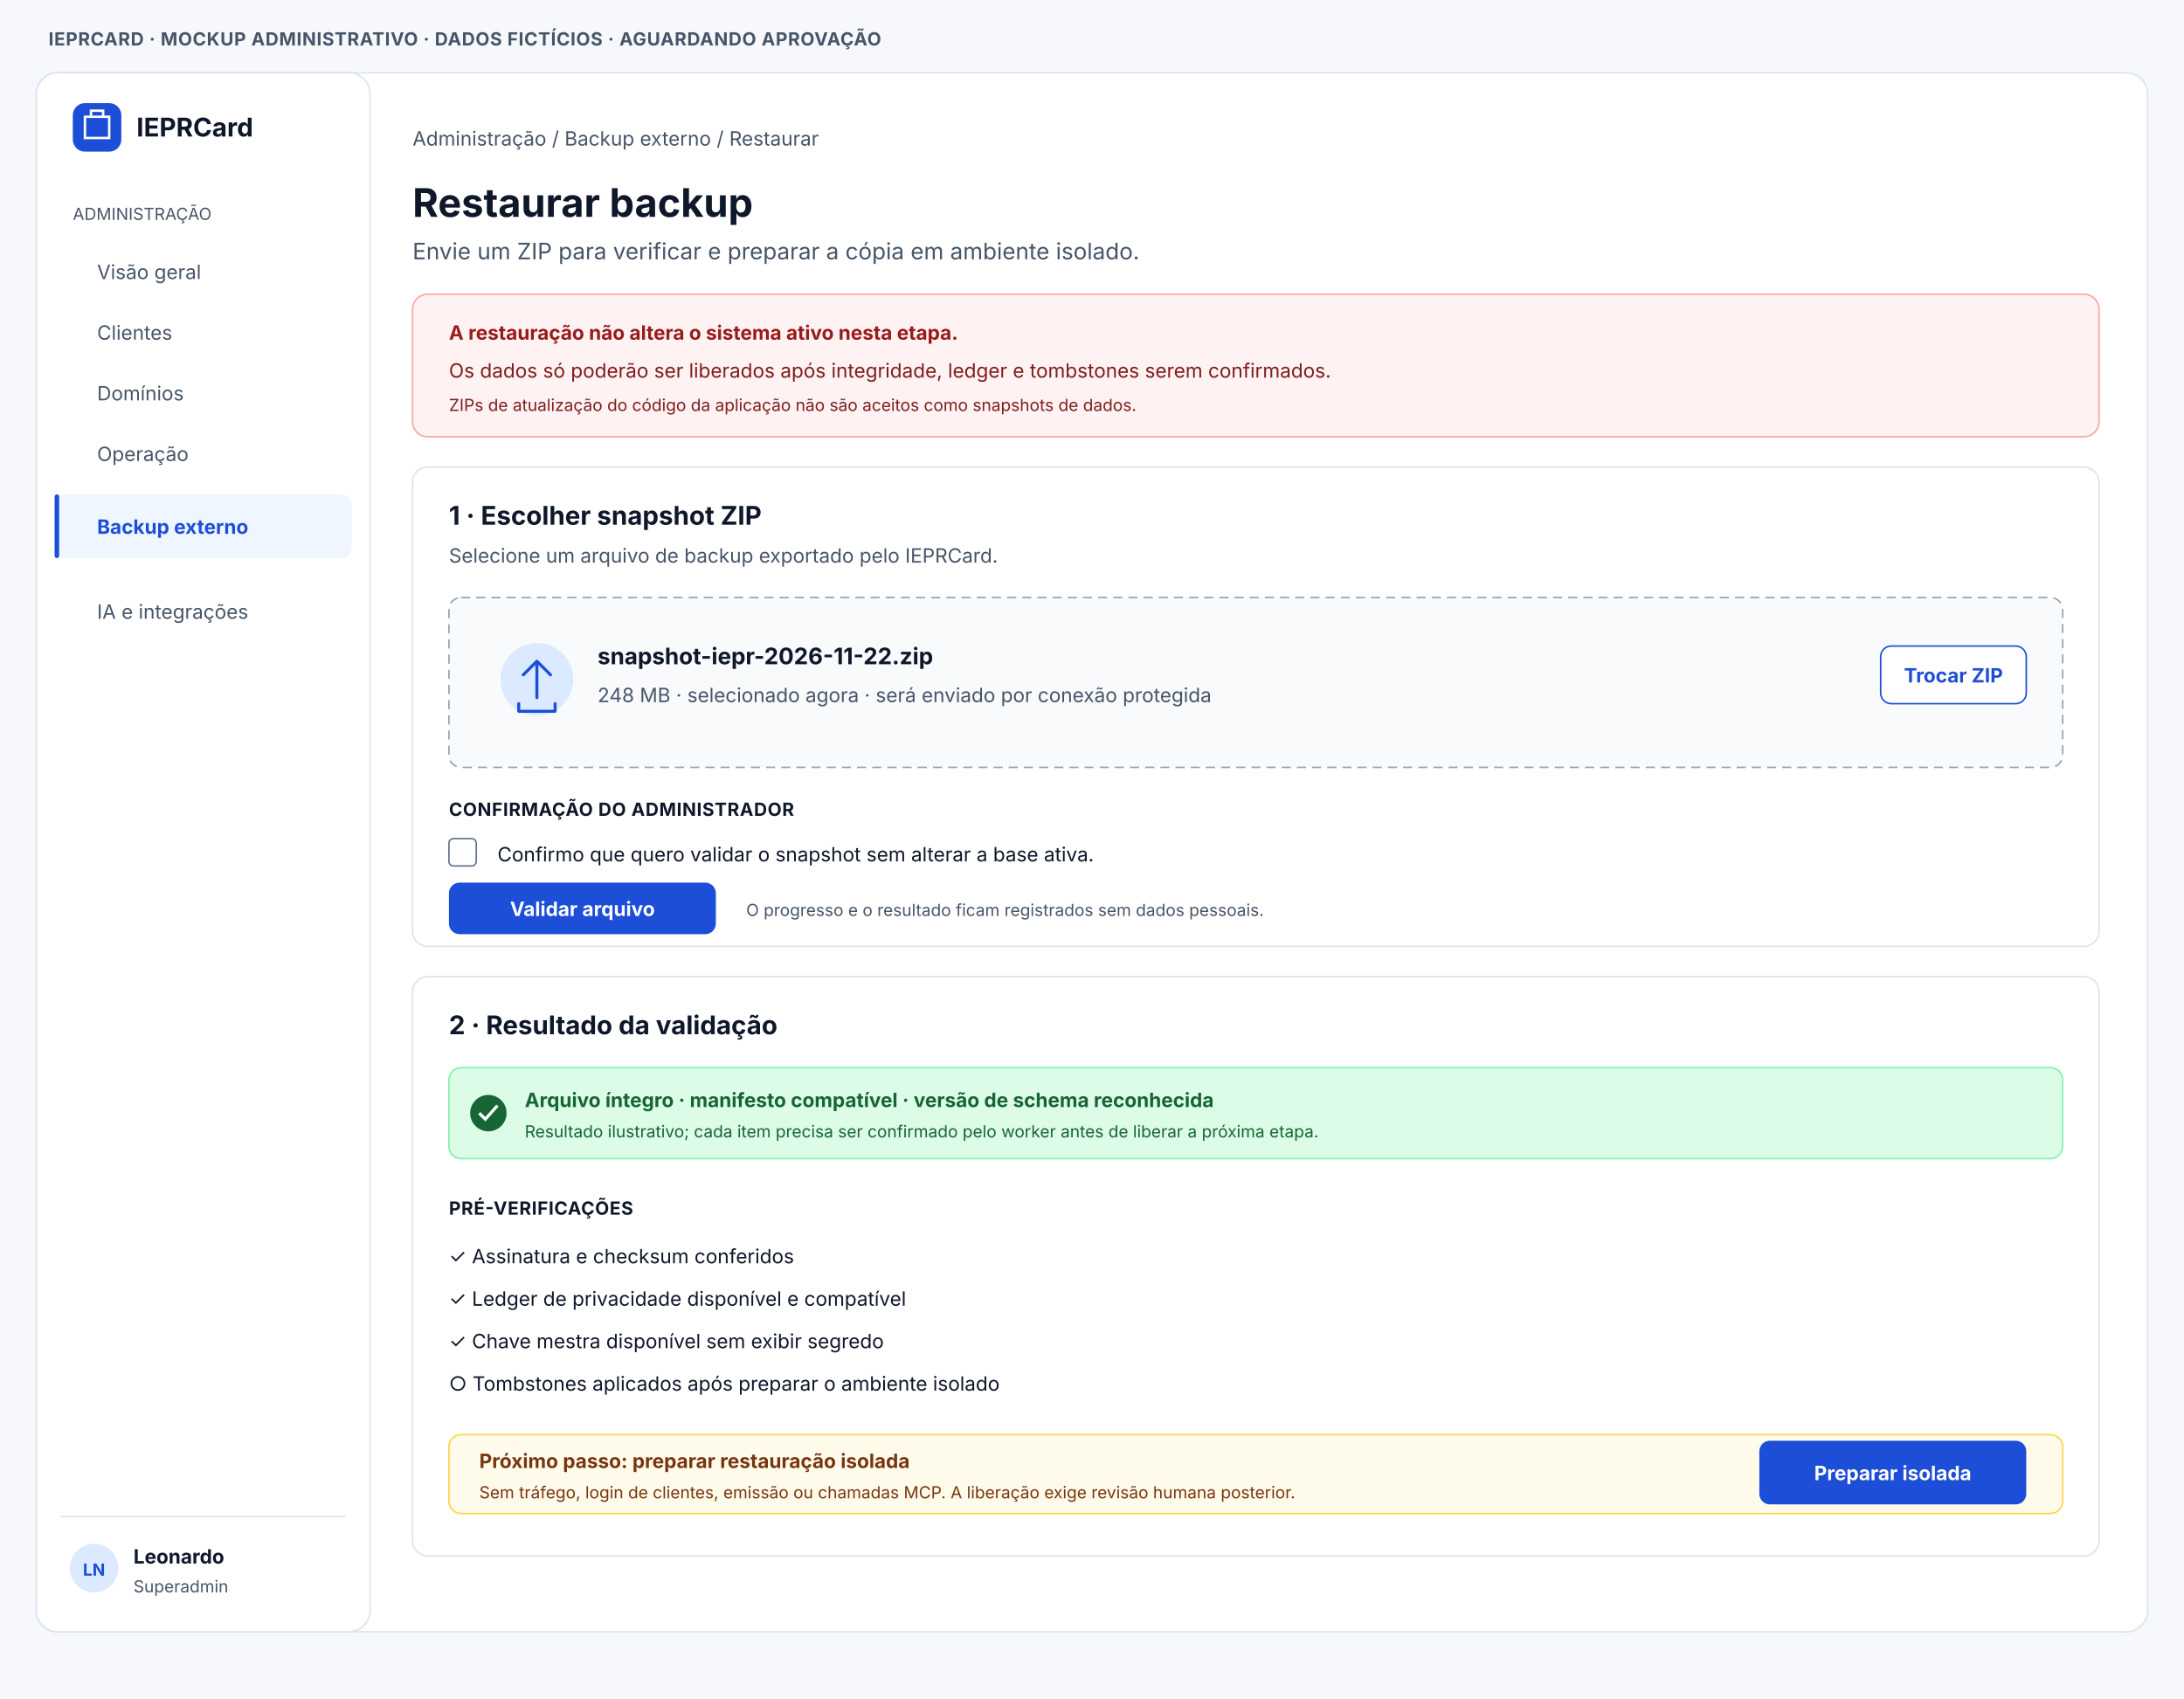
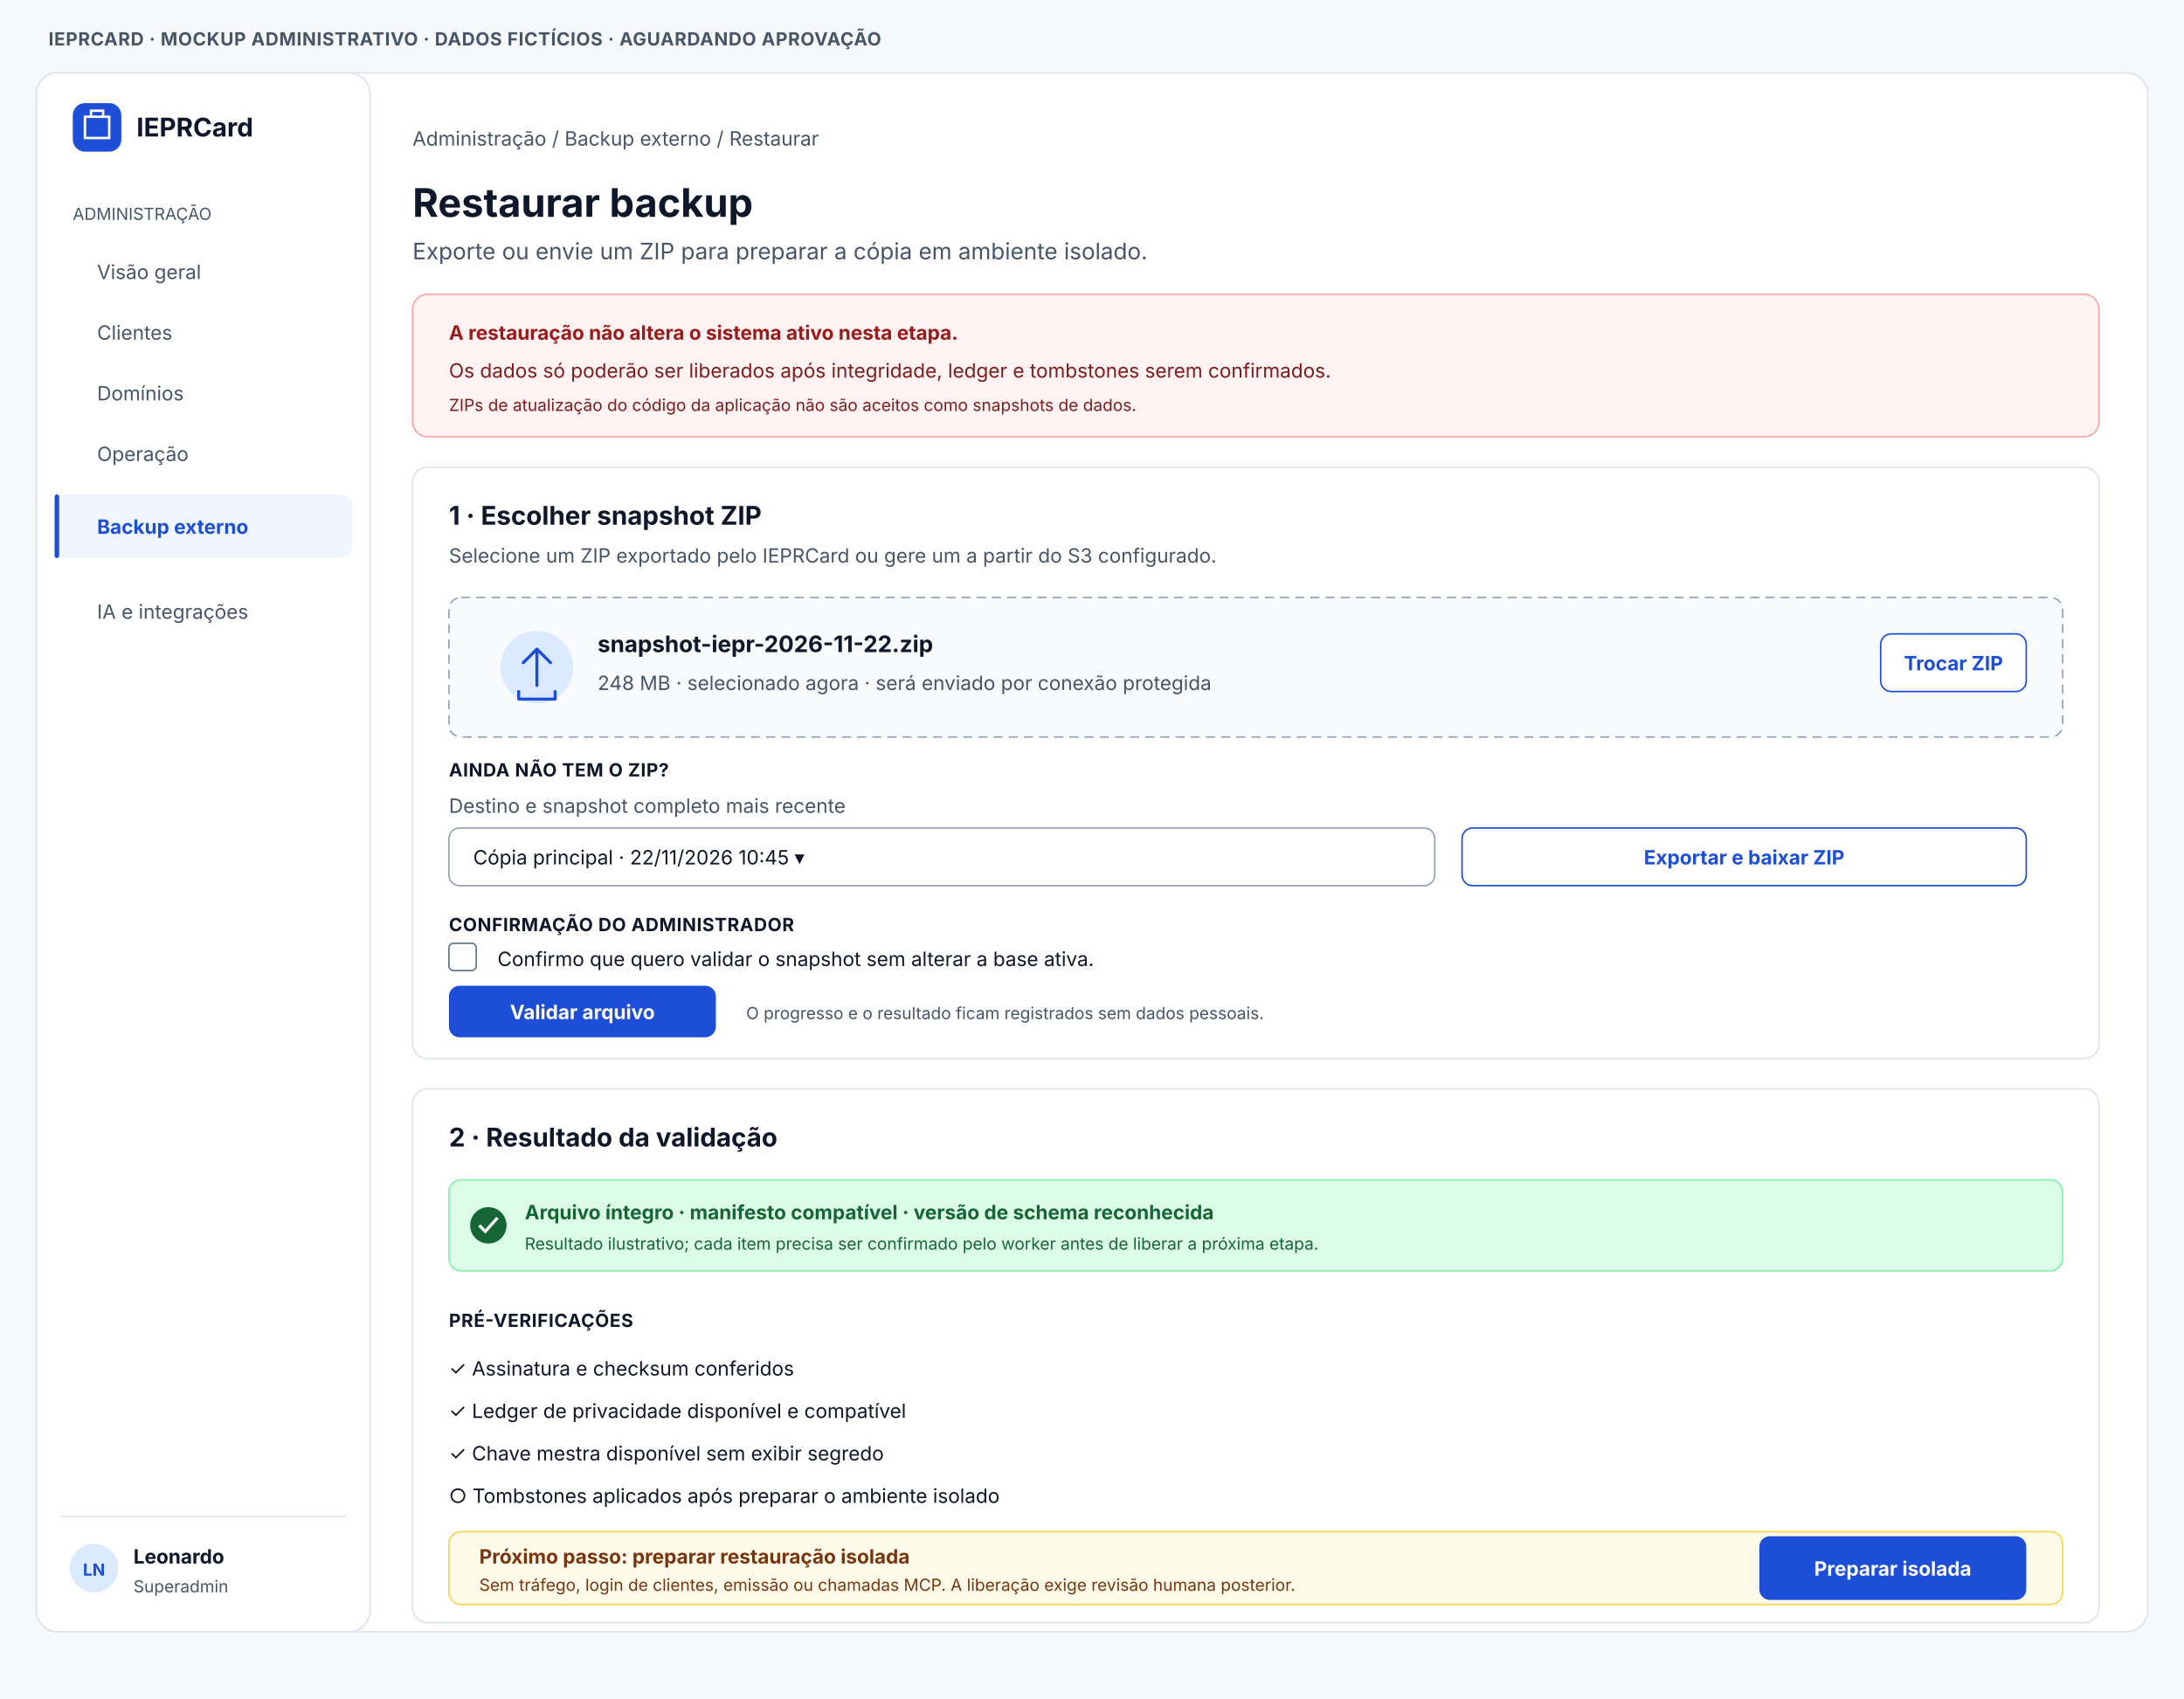
<svg xmlns="http://www.w3.org/2000/svg" width="1440" height="1120" viewBox="0 0 1440 1120" role="img" aria-labelledby="title description">
  <defs>
    <style>
      text { font-family: Inter, system-ui, "Segoe UI", sans-serif; }
      .muted { fill: #475569; }
      .small { font-size: 13px; }
      .tiny { font-size: 11px; }
      .body { font-size: 15px; }
      .label { font-size: 12px; font-weight: 700; letter-spacing: .35px; }
      .title { font-size: 26px; font-weight: 700; fill: #0F172A; }
      .panel { fill: #FFFFFF; stroke: #DCE3EC; }
      .field { fill: #FFFFFF; stroke: #94A3B8; }
      .separator { stroke: #DCE3EC; }
    </style>
  </defs>
  <rect width="1440" height="1120" fill="#F6F8FB" />
  <text x="32" y="30" class="label muted">IEPRCARD · MOCKUP ADMINISTRATIVO · DADOS FICTÍCIOS · AGUARDANDO APROVAÇÃO</text>
  <rect x="24" y="48" width="1392" height="1028" rx="14" class="panel" />
  <rect x="24" y="48" width="220" height="1028" rx="14" fill="#FFFFFF" stroke="#DCE3EC" />
  <rect x="48" y="68" width="32" height="32" rx="8" fill="#1D4ED8" />
  <path d="M56 77h16v14H56zM60 73h8v4h-8z" fill="none" stroke="#FFFFFF" stroke-width="1.6" />
  <text x="90" y="90" font-size="17" font-weight="700" fill="#0F172A">IEPRCard</text>
  <text x="48" y="145" class="tiny muted">ADMINISTRAÇÃO</text>
  <text x="64" y="184" class="small muted">Visão geral</text>
  <text x="64" y="224" class="small muted">Clientes</text>
  <text x="64" y="264" class="small muted">Domínios</text>
  <text x="64" y="304" class="small muted">Operação</text>
  <rect x="36" y="326" width="196" height="42" rx="7" fill="#EFF6FF" />
  <rect x="36" y="326" width="3" height="42" rx="1.5" fill="#1D4ED8" />
  <text x="64" y="352" class="small" font-weight="700" fill="#1D4ED8">Backup externo</text>
  <text x="64" y="408" class="small muted">IA e integrações</text>
  <path d="M40 1000h188" class="separator" />
  <circle cx="62" cy="1034" r="16" fill="#DBEAFE" />
  <text x="62" y="1039" text-anchor="middle" class="tiny" font-weight="700" fill="#1D4ED8">LN</text>
  <text x="88" y="1031" class="small" font-weight="700" fill="#0F172A">Leonardo</text>
  <text x="88" y="1050" class="tiny muted">Superadmin</text>
  <text x="272" y="96" class="small muted">Administração  /  Backup externo  /  Restaurar</text>
  <text x="272" y="143" class="title">Restaurar backup</text>
-   <text x="272" y="171" class="body muted">Envie um ZIP para verificar e preparar a cópia em ambiente isolado.</text>
+   <text x="272" y="171" class="body muted">Exporte ou envie um ZIP para preparar a cópia em ambiente isolado.</text>
  <rect x="272" y="194" width="1112" height="94" rx="10" fill="#FEF2F2" stroke="#FCA5A5" />
  <text x="296" y="224" class="small" font-weight="700" fill="#991B1B">A restauração não altera o sistema ativo nesta etapa.</text>
  <text x="296" y="249" class="small" fill="#7F1D1D">Os dados só poderão ser liberados após integridade, ledger e tombstones serem confirmados.</text>
  <text x="296" y="271" class="tiny" fill="#7F1D1D">ZIPs de atualização do código da aplicação não são aceitos como snapshots de dados.</text>
-   <rect x="272" y="308" width="1112" height="316" rx="10" class="panel" />
+   <rect x="272" y="308" width="1112" height="390" rx="10" class="panel" />
  <text x="296" y="346" font-size="17" font-weight="700" fill="#0F172A">1 · Escolher snapshot ZIP</text>
-   <text x="296" y="371" class="small muted">Selecione um arquivo de backup exportado pelo IEPRCard.</text>
-   <rect x="296" y="394" width="1064" height="112" rx="8" fill="#F8FAFC" stroke="#94A3B8" stroke-dasharray="6 4" />
-   <circle cx="354" cy="448" r="24" fill="#DBEAFE" />
-   <path d="M354 460v-24m0 0-9 9m9-9 9 9M342 464v5h24v-5" fill="none" stroke="#1D4ED8" stroke-width="2" stroke-linecap="round" stroke-linejoin="round" />
-   <text x="394" y="438" class="body" font-weight="700" fill="#0F172A">snapshot-iepr-2026-11-22.zip</text>
-   <text x="394" y="463" class="small muted">248 MB · selecionado agora · será enviado por conexão protegida</text>
-   <rect x="1240" y="426" width="96" height="38" rx="7" fill="#FFFFFF" stroke="#1D4ED8" />
-   <text x="1288" y="450" text-anchor="middle" class="small" font-weight="700" fill="#1D4ED8">Trocar ZIP</text>
-   <text x="296" y="538" class="label" fill="#0F172A">CONFIRMAÇÃO DO ADMINISTRADOR</text>
-   <rect x="296" y="553" width="18" height="18" rx="3" fill="#FFFFFF" stroke="#64748B" />
-   <text x="328" y="568" class="small" fill="#0F172A">Confirmo que quero validar o snapshot sem alterar a base ativa.</text>
-   <rect x="296" y="582" width="176" height="34" rx="7" fill="#1D4ED8" />
-   <text x="384" y="604" text-anchor="middle" class="small" font-weight="700" fill="#FFFFFF">Validar arquivo</text>
-   <text x="492" y="604" class="tiny muted">O progresso e o resultado ficam registrados sem dados pessoais.</text>
-   <rect x="272" y="644" width="1112" height="382" rx="10" class="panel" />
-   <text x="296" y="682" font-size="17" font-weight="700" fill="#0F172A">2 · Resultado da validação</text>
-   <rect x="296" y="704" width="1064" height="60" rx="8" fill="#DCFCE7" stroke="#86EFAC" />
-   <circle cx="322" cy="734" r="12" fill="#166534" />
-   <path d="m316 734 4 4 8-9" fill="none" stroke="#FFFFFF" stroke-width="2" />
-   <text x="346" y="730" class="small" font-weight="700" fill="#166534">Arquivo íntegro · manifesto compatível · versão de schema reconhecida</text>
-   <text x="346" y="750" class="tiny" fill="#166534">Resultado ilustrativo; cada item precisa ser confirmado pelo worker antes de liberar a próxima etapa.</text>
-   <text x="296" y="801" class="label" fill="#0F172A">PRÉ-VERIFICAÇÕES</text>
-   <text x="296" y="833" class="small" fill="#0F172A">✓ Assinatura e checksum conferidos</text>
-   <text x="296" y="861" class="small" fill="#0F172A">✓ Ledger de privacidade disponível e compatível</text>
-   <text x="296" y="889" class="small" fill="#0F172A">✓ Chave mestra disponível sem exibir segredo</text>
-   <text x="296" y="917" class="small" fill="#0F172A">○ Tombstones aplicados após preparar o ambiente isolado</text>
-   <rect x="296" y="946" width="1064" height="52" rx="8" fill="#FFFBEB" stroke="#FCD34D" />
-   <text x="316" y="968" class="small" font-weight="700" fill="#78350F">Próximo passo: preparar restauração isolada</text>
-   <text x="316" y="988" class="tiny" fill="#78350F">Sem tráfego, login de clientes, emissão ou chamadas MCP. A liberação exige revisão humana posterior.</text>
-   <rect x="1160" y="950" width="176" height="42" rx="7" fill="#1D4ED8" />
-   <text x="1248" y="976" text-anchor="middle" class="small" font-weight="700" fill="#FFFFFF">Preparar isolada</text>
+   <text x="296" y="371" class="small muted">Selecione um ZIP exportado pelo IEPRCard ou gere um a partir do S3 configurado.</text>
+   <rect x="296" y="394" width="1064" height="92" rx="8" fill="#F8FAFC" stroke="#94A3B8" stroke-dasharray="6 4" />
+   <circle cx="354" cy="440" r="24" fill="#DBEAFE" />
+   <path d="M354 452v-24m0 0-9 9m9-9 9 9M342 456v5h24v-5" fill="none" stroke="#1D4ED8" stroke-width="2" stroke-linecap="round" stroke-linejoin="round" />
+   <text x="394" y="430" class="body" font-weight="700" fill="#0F172A">snapshot-iepr-2026-11-22.zip</text>
+   <text x="394" y="455" class="small muted">248 MB · selecionado agora · será enviado por conexão protegida</text>
+   <rect x="1240" y="418" width="96" height="38" rx="7" fill="#FFFFFF" stroke="#1D4ED8" />
+   <text x="1288" y="442" text-anchor="middle" class="small" font-weight="700" fill="#1D4ED8">Trocar ZIP</text>
+   <text x="296" y="512" class="label" fill="#0F172A">AINDA NÃO TEM O ZIP?</text>
+   <text x="296" y="536" class="small muted">Destino e snapshot completo mais recente</text>
+   <rect x="296" y="546" width="650" height="38" rx="7" class="field" />
+   <text x="312" y="570" class="small" fill="#0F172A">Cópia principal · 22/11/2026 10:45 ▾</text>
+   <rect x="964" y="546" width="372" height="38" rx="7" fill="#FFFFFF" stroke="#1D4ED8" />
+   <text x="1150" y="570" text-anchor="middle" class="small" font-weight="700" fill="#1D4ED8">Exportar e baixar ZIP</text>
+   <text x="296" y="614" class="label" fill="#0F172A">CONFIRMAÇÃO DO ADMINISTRADOR</text>
+   <rect x="296" y="622" width="18" height="18" rx="3" fill="#FFFFFF" stroke="#64748B" />
+   <text x="328" y="637" class="small" fill="#0F172A">Confirmo que quero validar o snapshot sem alterar a base ativa.</text>
+   <rect x="296" y="650" width="176" height="34" rx="7" fill="#1D4ED8" />
+   <text x="384" y="672" text-anchor="middle" class="small" font-weight="700" fill="#FFFFFF">Validar arquivo</text>
+   <text x="492" y="672" class="tiny muted">O progresso e o resultado ficam registrados sem dados pessoais.</text>
+   <rect x="272" y="718" width="1112" height="352" rx="10" class="panel" />
+   <text x="296" y="756" font-size="17" font-weight="700" fill="#0F172A">2 · Resultado da validação</text>
+   <rect x="296" y="778" width="1064" height="60" rx="8" fill="#DCFCE7" stroke="#86EFAC" />
+   <circle cx="322" cy="808" r="12" fill="#166534" />
+   <path d="m316 808 4 4 8-9" fill="none" stroke="#FFFFFF" stroke-width="2" />
+   <text x="346" y="804" class="small" font-weight="700" fill="#166534">Arquivo íntegro · manifesto compatível · versão de schema reconhecida</text>
+   <text x="346" y="824" class="tiny" fill="#166534">Resultado ilustrativo; cada item precisa ser confirmado pelo worker antes de liberar a próxima etapa.</text>
+   <text x="296" y="875" class="label" fill="#0F172A">PRÉ-VERIFICAÇÕES</text>
+   <text x="296" y="907" class="small" fill="#0F172A">✓ Assinatura e checksum conferidos</text>
+   <text x="296" y="935" class="small" fill="#0F172A">✓ Ledger de privacidade disponível e compatível</text>
+   <text x="296" y="963" class="small" fill="#0F172A">✓ Chave mestra disponível sem exibir segredo</text>
+   <text x="296" y="991" class="small" fill="#0F172A">○ Tombstones aplicados após preparar o ambiente isolado</text>
+   <rect x="296" y="1010" width="1064" height="48" rx="8" fill="#FFFBEB" stroke="#FCD34D" />
+   <text x="316" y="1031" class="small" font-weight="700" fill="#78350F">Próximo passo: preparar restauração isolada</text>
+   <text x="316" y="1049" class="tiny" fill="#78350F">Sem tráfego, login de clientes, emissão ou chamadas MCP. A liberação exige revisão humana posterior.</text>
+   <rect x="1160" y="1013" width="176" height="42" rx="7" fill="#1D4ED8" />
+   <text x="1248" y="1039" text-anchor="middle" class="small" font-weight="700" fill="#FFFFFF">Preparar isolada</text>
</svg>
